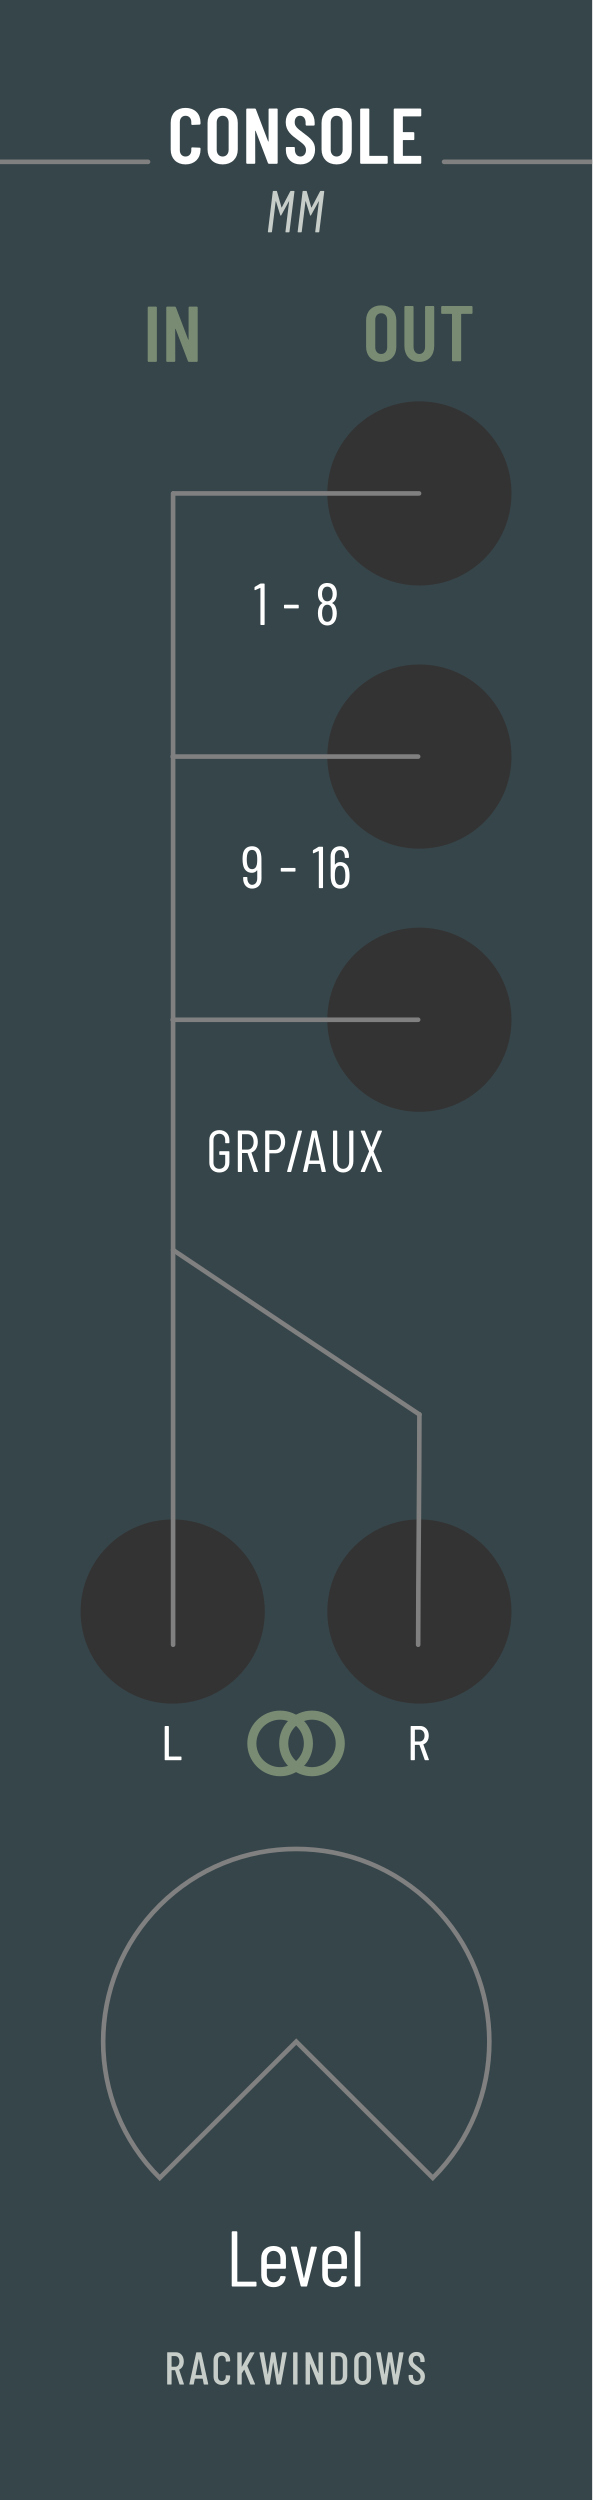
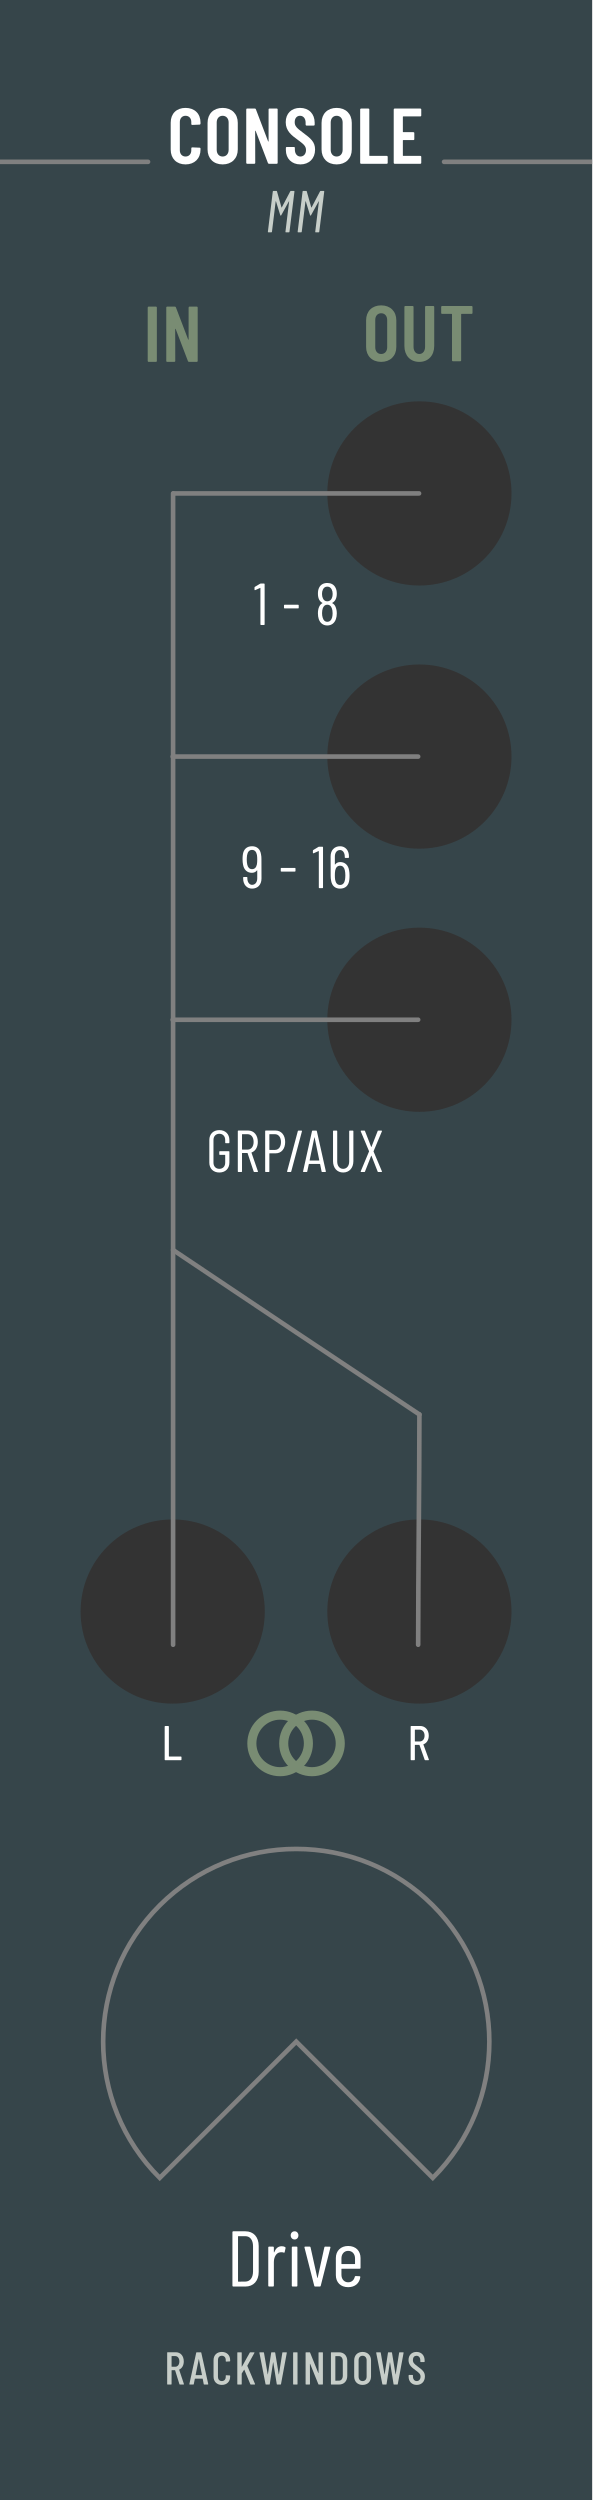
<svg xmlns="http://www.w3.org/2000/svg" width="90px" height="380px" version="1.1" xml:space="preserve" style="fill-rule:evenodd;clip-rule:evenodd;stroke-linecap:round;stroke-linejoin:round;stroke-miterlimit:1.5;">
  <rect id="Console-MM-Dark" x="0" y="0" width="90" height="380" style="fill:none;" />
  <clipPath id="_clip1">
    <rect x="0" y="0" width="90" height="380" />
  </clipPath>
  <g clip-path="url(#_clip1)">
    <g id="Background">
      <path id="bright" d="M90,379.995l0,-379.995l-90,0l0,379.995l90,0Z" style="fill:rgb(54,69,74);" />
      <circle cx="63.75" cy="244.953" r="14" style="fill:rgb(51,51,51);" />
      <circle cx="63.75" cy="75" r="14" style="fill:rgb(51,51,51);" />
      <circle cx="63.75" cy="115" r="14" style="fill:rgb(51,51,51);" />
      <circle cx="63.75" cy="155" r="14" style="fill:rgb(51,51,51);" />
      <circle cx="26.25" cy="244.953" r="14" style="fill:rgb(51,51,51);" />
      <path d="M67.5,24.6l22.5,0" style="fill:none;stroke:rgb(128,128,128);stroke-width:0.7px;" />
      <path d="M26.385,75l37.31,0" style="fill:none;stroke:rgb(128,128,128);stroke-width:0.7px;" />
      <path d="M26.25,115l37.31,0" style="fill:none;stroke:rgb(128,128,128);stroke-width:0.7px;" />
      <path d="M26.25,155l37.31,0" style="fill:none;stroke:rgb(128,128,128);stroke-width:0.7px;" />
      <path d="M26.309,190c37.437,25.041 0.034,0.072 37.441,25" style="fill:none;stroke:rgb(128,128,128);stroke-width:0.7px;" />
      <path d="M26.309,250l0,-175" style="fill:none;stroke:rgb(128,128,128);stroke-width:0.7px;" />
      <path d="M63.56,250c0,-10.693 0.19,-24.999 0.19,-35" style="fill:none;stroke:rgb(128,128,128);stroke-width:0.7px;" />
      <path d="M0,24.6l22.5,0" style="fill:none;stroke:rgb(128,128,128);stroke-width:0.7px;" />
      <g id="knobBgLargeThree">
        <g>
          <path d="M65.783,331.04c11.462,-11.44 11.462,-29.987 0,-41.426c-11.454,-11.432 -30.053,-11.432 -41.507,0c-11.462,11.439 -11.462,29.986 0,41.426l20.753,-20.713l20.754,20.713Z" style="fill:none;stroke:rgb(128,128,128);stroke-width:0.7px;stroke-linecap:butt;stroke-linejoin:miter;" />
        </g>
      </g>
    </g>
    <g id="Lables">
      <g id="Branding">
        <path d="M27.355,362.45l0.545,0c0.049,0 0.07,-0.028 0.056,-0.077l-0.72,-2.163c-0.007,-0.021 0,-0.028 0.014,-0.042c0.419,-0.182 0.685,-0.637 0.685,-1.232c0,-0.826 -0.482,-1.393 -1.204,-1.393l-1.252,0c-0.042,0 -0.07,0.028 -0.07,0.07l0,4.767c0,0.042 0.028,0.07 0.07,0.07l0.531,0c0.042,0 0.07,-0.028 0.07,-0.07l0,-2.079c0,-0.014 0.014,-0.028 0.028,-0.028l0.483,0c0.014,0 0.021,0 0.028,0.021l0.652,2.1c0.014,0.035 0.049,0.056 0.084,0.056Zm-1.247,-4.326l0.518,0c0.379,0 0.638,0.315 0.638,0.819c0,0.49 -0.259,0.805 -0.638,0.805l-0.518,0c-0.014,0 -0.028,-0.014 -0.028,-0.028l0,-1.568c0,-0.014 0.014,-0.028 0.028,-0.028Z" style="fill:rgb(199,206,201);fill-rule:nonzero;" />
        <path d="M31.043,362.45l0.546,0c0.049,0 0.07,-0.035 0.063,-0.077l-1.057,-4.76c-0.007,-0.042 -0.035,-0.063 -0.077,-0.063l-0.615,0c-0.042,0 -0.07,0.021 -0.077,0.063l-1.043,4.76c-0.007,0.042 0.014,0.077 0.063,0.077l0.532,0c0.042,0 0.07,-0.021 0.077,-0.063l0.161,-0.805c0,-0.014 0.021,-0.028 0.035,-0.028l1.126,0c0.014,0 0.035,0.014 0.035,0.028l0.154,0.805c0.007,0.042 0.035,0.063 0.077,0.063Zm-1.308,-1.456l0.475,-2.394c0.007,-0.028 0.021,-0.028 0.028,0l0.462,2.394c0,0.014 -0.007,0.028 -0.021,0.028l-0.923,0c-0.014,0 -0.021,-0.014 -0.021,-0.028Z" style="fill:rgb(199,206,201);fill-rule:nonzero;" />
        <path d="M33.717,362.506c0.764,0 1.267,-0.497 1.267,-1.267l0,-0.105c0,-0.042 -0.028,-0.07 -0.07,-0.07l-0.531,-0.028c-0.042,0 -0.07,0.028 -0.07,0.07l0,0.182c0,0.378 -0.238,0.637 -0.596,0.637c-0.357,0 -0.588,-0.259 -0.588,-0.637l0,-2.576c0,-0.385 0.231,-0.637 0.588,-0.637c0.358,0 0.596,0.252 0.596,0.637l0,0.182c0,0.042 0.028,0.07 0.07,0.07l0.531,-0.028c0.042,0 0.07,-0.028 0.07,-0.07l0,-0.112c0,-0.77 -0.503,-1.26 -1.267,-1.26c-0.756,0 -1.259,0.49 -1.259,1.26l0,2.485c0,0.77 0.503,1.267 1.259,1.267Z" style="fill:rgb(199,206,201);fill-rule:nonzero;" />
        <path d="M36.14,362.45l0.531,0c0.042,0 0.07,-0.028 0.07,-0.07l0,-1.575c0,-0.014 0,-0.028 0.007,-0.035l0.357,-0.567c0.014,-0.014 0.028,-0.014 0.035,0.007l0.91,2.184c0.014,0.042 0.042,0.056 0.077,0.056l0.581,0c0.049,0 0.077,-0.035 0.056,-0.084l-1.169,-2.744c-0.007,-0.014 -0.007,-0.028 0,-0.042l1.078,-1.946c0.028,-0.049 0.007,-0.084 -0.049,-0.084l-0.574,0c-0.035,0 -0.063,0.021 -0.084,0.049l-1.19,2.128c-0.014,0.028 -0.035,0.021 -0.035,-0.007l0,-2.1c0,-0.042 -0.028,-0.07 -0.07,-0.07l-0.531,0c-0.042,0 -0.07,0.028 -0.07,0.07l0,4.76c0,0.042 0.028,0.07 0.07,0.07Z" style="fill:rgb(199,206,201);fill-rule:nonzero;" />
        <path d="M40.438,362.45l0.497,0c0.042,0 0.063,-0.014 0.07,-0.063l0.503,-3.311c0,-0.021 0.021,-0.021 0.028,0l0.532,3.311c0.007,0.042 0.028,0.063 0.07,0.063l0.497,0c0.042,0 0.07,-0.021 0.077,-0.063l0.882,-4.76c0.007,-0.042 -0.014,-0.077 -0.063,-0.077l-0.546,0c-0.042,0 -0.063,0.021 -0.07,0.063l-0.518,3.283c-0.007,0.021 -0.021,0.021 -0.028,0l-0.539,-3.283c-0.007,-0.042 -0.028,-0.063 -0.07,-0.063l-0.469,0c-0.042,0 -0.063,0.014 -0.07,0.063l-0.503,3.283c-0.007,0.021 -0.021,0.021 -0.028,0l-0.567,-3.283c-0.007,-0.042 -0.035,-0.063 -0.077,-0.063l-0.553,0c-0.049,0 -0.07,0.035 -0.063,0.077l0.931,4.76c0.007,0.042 0.035,0.063 0.077,0.063Z" style="fill:rgb(199,206,201);fill-rule:nonzero;" />
        <path d="M44.624,362.45l0.531,0c0.042,0 0.07,-0.028 0.07,-0.07l0,-4.76c0,-0.042 -0.028,-0.07 -0.07,-0.07l-0.531,0c-0.042,0 -0.07,0.028 -0.07,0.07l0,4.76c0,0.042 0.028,0.07 0.07,0.07Z" style="fill:rgb(199,206,201);fill-rule:nonzero;" />
        <path d="M46.52,362.45l0.525,0c0.042,0 0.07,-0.028 0.07,-0.07l-0.007,-3.073c0,-0.028 0.028,-0.028 0.035,0l1.246,3.087c0.014,0.042 0.042,0.056 0.077,0.056l0.546,0c0.042,0 0.07,-0.028 0.07,-0.07l0,-4.76c0,-0.042 -0.028,-0.07 -0.07,-0.07l-0.525,0c-0.042,0 -0.07,0.028 -0.07,0.07l0,3.066c0,0.028 -0.028,0.035 -0.035,0.007l-1.246,-3.087c-0.014,-0.042 -0.042,-0.056 -0.077,-0.056l-0.539,0c-0.042,0 -0.07,0.028 -0.07,0.07l0,4.76c0,0.042 0.028,0.07 0.07,0.07Z" style="fill:rgb(199,206,201);fill-rule:nonzero;" />
        <path d="M50.371,362.45l1.147,0c0.771,0 1.267,-0.511 1.267,-1.323l0,-2.254c0,-0.812 -0.496,-1.323 -1.267,-1.323l-1.147,0c-0.042,0 -0.07,0.028 -0.07,0.07l0,4.76c0,0.042 0.028,0.07 0.07,0.07Zm0.601,-0.609l0,-3.682c0,-0.014 0.014,-0.028 0.028,-0.028l0.511,0c0.365,0 0.596,0.301 0.596,0.777l0,2.184c-0.007,0.476 -0.238,0.77 -0.596,0.77l-0.511,0.007c-0.014,0 -0.028,-0.014 -0.028,-0.028Z" style="fill:rgb(199,206,201);fill-rule:nonzero;" />
        <path d="M55.109,362.506c0.771,0 1.288,-0.504 1.288,-1.281l0,-2.443c0,-0.777 -0.517,-1.288 -1.288,-1.288c-0.763,0 -1.273,0.511 -1.273,1.288l0,2.443c0,0.777 0.51,1.281 1.273,1.281Zm0,-0.581c-0.364,0 -0.602,-0.273 -0.602,-0.672l0,-2.506c0,-0.399 0.238,-0.672 0.602,-0.672c0.372,0 0.617,0.273 0.617,0.672l0,2.506c0,0.399 -0.245,0.672 -0.617,0.672Z" style="fill:rgb(199,206,201);fill-rule:nonzero;" />
        <path d="M58.19,362.45l0.497,0c0.042,0 0.063,-0.014 0.07,-0.063l0.503,-3.311c0,-0.021 0.021,-0.021 0.028,0l0.532,3.311c0.007,0.042 0.028,0.063 0.07,0.063l0.497,0c0.042,0 0.07,-0.021 0.077,-0.063l0.882,-4.76c0.007,-0.042 -0.014,-0.077 -0.063,-0.077l-0.546,0c-0.042,0 -0.063,0.021 -0.07,0.063l-0.518,3.283c-0.007,0.021 -0.021,0.021 -0.028,0l-0.539,-3.283c-0.007,-0.042 -0.028,-0.063 -0.07,-0.063l-0.469,0c-0.042,0 -0.063,0.014 -0.07,0.063l-0.503,3.283c-0.007,0.021 -0.021,0.021 -0.028,0l-0.567,-3.283c-0.007,-0.042 -0.035,-0.063 -0.077,-0.063l-0.553,0c-0.049,0 -0.07,0.035 -0.063,0.077l0.931,4.76c0.007,0.042 0.035,0.063 0.077,0.063Z" style="fill:rgb(199,206,201);fill-rule:nonzero;" />
        <path d="M63.341,362.506c0.729,0 1.246,-0.504 1.246,-1.295c0,-0.672 -0.371,-0.966 -1.084,-1.498c-0.54,-0.399 -0.743,-0.588 -0.743,-0.987c0,-0.42 0.231,-0.651 0.546,-0.651c0.344,0 0.582,0.28 0.582,0.7l0,0.189c0,0.042 0.028,0.07 0.07,0.07l0.517,0c0.042,0 0.07,-0.028 0.07,-0.07l0,-0.175c0,-0.777 -0.489,-1.295 -1.239,-1.295c-0.707,0 -1.21,0.469 -1.21,1.232c0,0.763 0.503,1.134 1.042,1.533c0.505,0.371 0.785,0.567 0.785,0.994c0,0.406 -0.252,0.672 -0.582,0.672c-0.336,0 -0.574,-0.273 -0.574,-0.707l0,-0.154c0,-0.042 -0.028,-0.07 -0.07,-0.07l-0.517,0c-0.042,0 -0.07,0.028 -0.07,0.07l0,0.189c0,0.749 0.496,1.253 1.231,1.253Z" style="fill:rgb(199,206,201);fill-rule:nonzero;" />
        <path d="M28.2,24.991c1.368,0 2.279,-0.887 2.279,-2.255l0,-0.144c0,-0.084 -0.06,-0.144 -0.144,-0.144l-1.114,-0.048c-0.084,0 -0.144,0.06 -0.144,0.144l0,0.3c0,0.564 -0.349,0.948 -0.877,0.948c-0.516,0 -0.865,-0.384 -0.865,-0.948l0,-4.297c0,-0.564 0.349,-0.949 0.865,-0.949c0.528,0 0.877,0.385 0.877,0.949l0,0.3c0,0.096 0.06,0.144 0.144,0.144l1.114,-0.048c0.084,0 0.144,-0.072 0.144,-0.156l0,-0.144c0,-1.38 -0.911,-2.243 -2.279,-2.243c-1.356,0 -2.255,0.863 -2.255,2.243l0,4.093c0,1.368 0.899,2.254 2.255,2.254Z" style="fill:white;fill-rule:nonzero;" />
        <path d="M33.84,24.991c1.38,0 2.303,-0.899 2.303,-2.279l0,-4.033c0,-1.38 -0.923,-2.279 -2.303,-2.279c-1.38,0 -2.291,0.899 -2.291,2.279l0,4.033c0,1.38 0.911,2.279 2.291,2.279Zm0,-1.199c-0.552,0 -0.901,-0.42 -0.901,-1.02l0,-4.153c0,-0.6 0.349,-1.02 0.901,-1.02c0.552,0 0.913,0.42 0.913,1.02l0,4.153c0,0.6 -0.361,1.02 -0.913,1.02Z" style="fill:white;fill-rule:nonzero;" />
        <path d="M37.572,24.895l1.08,0c0.084,0 0.144,-0.06 0.144,-0.144l-0.012,-4.848c0,-0.048 0.048,-0.06 0.072,-0.012l1.872,4.896c0.024,0.072 0.084,0.108 0.168,0.108l1.164,0c0.084,0 0.144,-0.06 0.144,-0.144l0,-8.112c0,-0.084 -0.06,-0.144 -0.144,-0.144l-1.092,0c-0.084,0 -0.144,0.06 -0.144,0.144l0,4.836c0,0.06 -0.048,0.06 -0.072,0.012l-1.86,-4.884c-0.024,-0.072 -0.084,-0.108 -0.168,-0.108l-1.152,0c-0.084,0 -0.144,0.06 -0.144,0.144l0,8.112c0,0.084 0.06,0.144 0.144,0.144Z" style="fill:white;fill-rule:nonzero;" />
        <path d="M45.66,24.991c1.308,0 2.231,-0.875 2.231,-2.255c0,-1.177 -0.659,-1.693 -1.883,-2.605c-0.888,-0.66 -1.213,-0.96 -1.213,-1.56c0,-0.624 0.349,-0.973 0.805,-0.973c0.504,0 0.853,0.409 0.853,1.033l0,0.312c0,0.084 0.06,0.144 0.144,0.144l1.09,0c0.084,0 0.144,-0.06 0.144,-0.144l0,-0.288c0,-1.356 -0.887,-2.255 -2.231,-2.255c-1.284,0 -2.171,0.839 -2.171,2.171c0,1.344 0.911,2.016 1.823,2.676c0.84,0.625 1.261,0.925 1.261,1.561c0,0.6 -0.361,0.984 -0.853,0.984c-0.48,0 -0.841,-0.408 -0.841,-1.044l0,-0.264c0,-0.084 -0.06,-0.144 -0.144,-0.144l-1.078,0c-0.084,0 -0.144,0.06 -0.144,0.144l0,0.336c0,1.284 0.887,2.17 2.207,2.17Z" style="fill:white;fill-rule:nonzero;" />
        <path d="M51.168,24.991c1.38,0 2.303,-0.899 2.303,-2.279l0,-4.033c0,-1.38 -0.923,-2.279 -2.303,-2.279c-1.38,0 -2.291,0.899 -2.291,2.279l0,4.033c0,1.38 0.911,2.279 2.291,2.279Zm0,-1.199c-0.552,0 -0.901,-0.42 -0.901,-1.02l0,-4.153c0,-0.6 0.349,-1.02 0.901,-1.02c0.552,0 0.913,0.42 0.913,1.02l0,4.153c0,0.6 -0.361,1.02 -0.913,1.02Z" style="fill:white;fill-rule:nonzero;" />
        <path d="M54.889,24.895l3.898,0c0.084,0 0.144,-0.06 0.144,-0.144l0,-0.911c0,-0.084 -0.06,-0.144 -0.144,-0.144l-2.592,0c-0.036,0 -0.06,-0.024 -0.06,-0.06l0,-6.996c0,-0.084 -0.06,-0.144 -0.144,-0.144l-1.102,0c-0.084,0 -0.144,0.06 -0.144,0.144l0,8.111c0,0.084 0.06,0.143 0.144,0.143Z" style="fill:white;fill-rule:nonzero;" />
        <path d="M64.031,17.551l0,-0.911c0,-0.084 -0.06,-0.144 -0.144,-0.144l-3.898,0c-0.084,0 -0.144,0.06 -0.144,0.144l0,8.111c0,0.084 0.06,0.143 0.144,0.143l3.898,0c0.084,0 0.144,-0.059 0.144,-0.143l0,-0.911c0,-0.084 -0.06,-0.144 -0.144,-0.144l-2.592,0c-0.036,0 -0.06,-0.024 -0.06,-0.06l0,-2.281c0,-0.036 0.024,-0.061 0.06,-0.061l1.536,0c0.084,0 0.144,-0.059 0.144,-0.143l0,-0.923c0,-0.084 -0.06,-0.144 -0.144,-0.144l-1.536,0c-0.036,0 -0.06,-0.024 -0.06,-0.06l0,-2.269c0,-0.036 0.024,-0.061 0.06,-0.061l2.592,0c0.084,0 0.144,-0.059 0.144,-0.143Z" style="fill:white;fill-rule:nonzero;" />
        <path d="M40.789,35.318l0.45,0c0.045,0 0.09,-0.036 0.099,-0.09l0.566,-4.617c0,-0.036 0.036,-0.036 0.045,-0.009l0.648,2.097c0.009,0.054 0.045,0.072 0.081,0.072c0.027,0 0.063,-0.018 0.081,-0.072l1.152,-2.088c0.009,-0.027 0.045,-0.027 0.036,0.009l-0.558,4.608c-0.009,0.054 0.018,0.09 0.072,0.09l0.441,0c0.054,0 0.099,-0.036 0.099,-0.09l0.756,-6.12c0.009,-0.054 -0.027,-0.09 -0.081,-0.09l-0.45,0c-0.045,0 -0.081,0.018 -0.108,0.072l-1.287,2.439c-0.009,0.027 -0.045,0.027 -0.045,0l-0.684,-2.439c-0.009,-0.054 -0.045,-0.072 -0.081,-0.072l-0.458,0c-0.054,0 -0.09,0.036 -0.099,0.09l-0.747,6.12c-0.009,0.054 0.018,0.09 0.072,0.09Z" style="fill:rgb(199,206,201);fill-rule:nonzero;" />
        <path d="M45.316,35.318l0.45,0c0.045,0 0.09,-0.036 0.099,-0.09l0.566,-4.617c0,-0.036 0.036,-0.036 0.045,-0.009l0.648,2.097c0.009,0.054 0.045,0.072 0.081,0.072c0.027,0 0.063,-0.018 0.081,-0.072l1.152,-2.088c0.009,-0.027 0.045,-0.027 0.036,0.009l-0.558,4.608c-0.009,0.054 0.018,0.09 0.072,0.09l0.441,0c0.054,0 0.099,-0.036 0.099,-0.09l0.756,-6.12c0.009,-0.054 -0.027,-0.09 -0.081,-0.09l-0.45,0c-0.045,0 -0.081,0.018 -0.108,0.072l-1.287,2.439c-0.009,0.027 -0.045,0.027 -0.045,0l-0.684,-2.439c-0.009,-0.054 -0.045,-0.072 -0.081,-0.072l-0.458,0c-0.054,0 -0.09,0.036 -0.099,0.09l-0.747,6.12c-0.009,0.054 0.018,0.09 0.072,0.09Z" style="fill:rgb(199,206,201);fill-rule:nonzero;" />
      </g>
      <path d="M25.121,267.549l2.375,0c0.054,0 0.09,-0.036 0.09,-0.089l0,-0.378c0,-0.054 -0.036,-0.09 -0.09,-0.09l-1.791,0c-0.018,0 -0.036,-0.018 -0.036,-0.036l0,-4.509c0,-0.054 -0.036,-0.09 -0.09,-0.09l-0.458,0c-0.054,0 -0.09,0.036 -0.09,0.09l0,5.013c0,0.053 0.036,0.089 0.09,0.089Z" style="fill:white;fill-rule:nonzero;" />
      <path d="M64.652,267.549l0.467,0c0.063,0 0.09,-0.036 0.072,-0.099l-0.836,-2.277c-0.009,-0.026 0,-0.035 0.027,-0.044c0.495,-0.189 0.791,-0.675 0.791,-1.314c0,-0.865 -0.539,-1.467 -1.322,-1.467l-1.341,0c-0.054,0 -0.09,0.036 -0.09,0.09l0,5.021c0,0.054 0.036,0.09 0.09,0.09l0.458,0c0.054,0 0.09,-0.036 0.09,-0.09l0,-2.205c0,-0.018 0.018,-0.036 0.036,-0.036l0.631,0c0.018,0 0.027,0 0.036,0.027l0.783,2.232c0.018,0.054 0.063,0.072 0.108,0.072Zm-1.558,-4.644l0.667,0c0.459,0 0.774,0.361 0.774,0.91c0,0.549 -0.315,0.891 -0.774,0.891l-0.667,0c-0.018,0 -0.036,-0.018 -0.036,-0.036l0,-1.729c0,-0.018 0.018,-0.036 0.036,-0.036Z" style="fill:white;fill-rule:nonzero;" />
      <path d="M39.739,130.581c0,-0.27 -0.018,-0.504 -0.063,-0.711c-0.126,-0.828 -0.629,-1.241 -1.368,-1.241c-0.792,0 -1.304,0.458 -1.403,1.322c-0.027,0.207 -0.036,0.432 -0.036,0.666c0,0.306 0.027,0.576 0.072,0.801c0.126,0.765 0.611,1.25 1.349,1.25c0.325,0 0.595,-0.134 0.766,-0.368c0.027,-0.027 0.045,-0.018 0.045,0.009l0,1.206c0,0.585 -0.315,0.982 -0.793,0.982c-0.387,0 -0.711,-0.397 -0.711,-0.982l0,-0.126c0,-0.054 -0.036,-0.09 -0.09,-0.09l-0.458,0c-0.054,0 -0.09,0.036 -0.09,0.09l0,0.144c0,0.937 0.575,1.538 1.349,1.538c0.865,0 1.44,-0.601 1.44,-1.538l-0.009,-2.952Zm-1.431,1.531c-0.369,0 -0.621,-0.235 -0.72,-0.676c-0.054,-0.243 -0.081,-0.504 -0.081,-0.774c0,-0.234 0.018,-0.441 0.045,-0.657c0.09,-0.54 0.351,-0.82 0.756,-0.82c0.406,0 0.649,0.271 0.748,0.775c0.036,0.225 0.045,0.45 0.045,0.702c0,0.243 -0.009,0.495 -0.054,0.738c-0.099,0.468 -0.351,0.712 -0.739,0.712Z" style="fill:white;fill-rule:nonzero;" />
      <path d="M42.764,132.479l2.06,0c0.054,0 0.09,-0.035 0.09,-0.089l0,-0.378c0,-0.054 -0.036,-0.089 -0.09,-0.089l-2.06,0c-0.054,0 -0.09,0.035 -0.09,0.089l0,0.378c0,0.054 0.036,0.089 0.09,0.089Z" style="fill:white;fill-rule:nonzero;" />
      <path d="M48.407,128.728l-0.783,0.467c-0.036,0.027 -0.063,0.063 -0.063,0.108l0,0.323c0,0.063 0.045,0.099 0.108,0.072l0.747,-0.333c0.018,-0.009 0.045,0 0.045,0.027l0,5.517c0,0.054 0.036,0.09 0.09,0.09l0.458,0c0.054,0 0.09,-0.036 0.09,-0.09l0,-6.119c0,-0.053 -0.036,-0.089 -0.09,-0.089l-0.485,0c-0.036,0 -0.072,0 -0.117,0.027Z" style="fill:white;fill-rule:nonzero;" />
      <path d="M53.059,132.282c-0.126,-0.765 -0.611,-1.25 -1.349,-1.25c-0.325,0 -0.595,0.134 -0.766,0.368c-0.027,0.027 -0.045,0.018 -0.045,-0.009l0,-1.206c0,-0.585 0.315,-0.982 0.792,-0.982c0.388,0 0.712,0.397 0.712,0.982l0,0.126c0,0.054 0.036,0.09 0.09,0.09l0.458,0c0.054,0 0.09,-0.036 0.09,-0.09l0,-0.144c0,-0.937 -0.575,-1.538 -1.349,-1.538c-0.865,0 -1.44,0.601 -1.44,1.538l0.009,2.952c0,0.27 0.018,0.504 0.063,0.711c0.126,0.828 0.629,1.241 1.368,1.241c0.792,0 1.304,-0.458 1.403,-1.322c0.027,-0.207 0.036,-0.432 0.036,-0.666c0,-0.306 -0.027,-0.576 -0.072,-0.801Zm-0.611,1.413c-0.09,0.54 -0.351,0.82 -0.757,0.82c-0.405,0 -0.648,-0.271 -0.747,-0.775c-0.036,-0.225 -0.045,-0.45 -0.045,-0.702c0,-0.243 0.009,-0.495 0.054,-0.738c0.099,-0.468 0.351,-0.712 0.738,-0.712c0.37,0 0.622,0.235 0.721,0.676c0.054,0.243 0.081,0.504 0.081,0.774c0,0.234 -0.018,0.441 -0.045,0.657Z" style="fill:white;fill-rule:nonzero;" />
      <path d="M33.338,178.221c0.919,0 1.53,-0.592 1.53,-1.502l0,-1.647c0,-0.054 -0.036,-0.089 -0.09,-0.089l-1.359,0c-0.054,0 -0.09,0.035 -0.09,0.089l0,0.378c0,0.054 0.036,0.089 0.09,0.089l0.775,0c0.018,0 0.036,0.018 0.036,0.036l0,1.153c0,0.558 -0.351,0.937 -0.892,0.937c-0.531,0 -0.891,-0.379 -0.891,-0.937l0,-3.456c0,-0.558 0.36,-0.937 0.891,-0.937c0.541,0 0.892,0.379 0.892,0.937l0,0.405c0,0.054 0.036,0.09 0.09,0.09l0.458,0c0.054,0 0.09,-0.036 0.09,-0.09l0,-0.387c0,-0.919 -0.611,-1.511 -1.53,-1.511c-0.918,0 -1.52,0.592 -1.52,1.502l0,3.438c0,0.91 0.602,1.502 1.52,1.502Z" style="fill:white;fill-rule:nonzero;" />
      <path d="M38.667,178.149l0.467,0c0.063,0 0.09,-0.036 0.072,-0.099l-0.98,-2.834c-0.009,-0.027 0,-0.036 0.027,-0.045c0.576,-0.216 0.935,-0.801 0.935,-1.602c0,-1.036 -0.593,-1.727 -1.467,-1.727l-1.484,0c-0.054,0 -0.09,0.035 -0.09,0.089l0,6.128c0,0.054 0.036,0.09 0.09,0.09l0.458,0c0.054,0 0.09,-0.036 0.09,-0.09l0,-2.772c0,-0.018 0.018,-0.036 0.036,-0.036l0.774,0c0.018,0 0.027,0 0.036,0.027l0.928,2.799c0.018,0.045 0.063,0.072 0.108,0.072Zm-1.846,-5.751l0.81,0c0.55,0 0.919,0.46 0.919,1.18c0,0.702 -0.369,1.162 -0.919,1.162l-0.81,0c-0.018,0 -0.036,-0.018 -0.036,-0.036l0,-2.27c0,-0.018 0.018,-0.036 0.036,-0.036Z" style="fill:white;fill-rule:nonzero;" />
      <path d="M41.879,171.842l-1.484,0c-0.054,0 -0.09,0.035 -0.09,0.089l0,6.128c0,0.054 0.036,0.09 0.09,0.09l0.458,0c0.054,0 0.09,-0.036 0.09,-0.09l0,-2.718c0,-0.018 0.018,-0.036 0.036,-0.036l0.928,0c0.864,0 1.439,-0.683 1.439,-1.718c0,-1.044 -0.584,-1.745 -1.467,-1.745Zm-0.081,2.943l-0.819,0c-0.018,0 -0.036,-0.018 -0.036,-0.036l0,-2.315c0,-0.018 0.018,-0.036 0.036,-0.036l0.819,0c0.541,0 0.91,0.469 0.91,1.198c0,0.729 -0.369,1.189 -0.91,1.189Z" style="fill:white;fill-rule:nonzero;" />
      <path d="M43.72,178.149l0.45,0c0.054,0 0.09,-0.036 0.099,-0.081l1.629,-6.118c0.018,-0.063 -0.018,-0.099 -0.081,-0.099l-0.45,0c-0.054,0 -0.09,0.036 -0.099,0.081l-1.629,6.118c-0.018,0.063 0.018,0.099 0.081,0.099Z" style="fill:white;fill-rule:nonzero;" />
      <path d="M48.98,178.149l0.468,0c0.063,0 0.09,-0.045 0.081,-0.099l-1.368,-6.118c-0.009,-0.054 -0.045,-0.081 -0.099,-0.081l-0.539,0c-0.054,0 -0.09,0.027 -0.099,0.081l-1.359,6.118c-0.009,0.054 0.018,0.099 0.081,0.099l0.459,0c0.054,0 0.09,-0.027 0.099,-0.081l0.234,-1.116c0,-0.018 0.027,-0.036 0.045,-0.036l1.628,0c0.018,0 0.045,0.018 0.045,0.036l0.225,1.116c0.009,0.054 0.045,0.081 0.099,0.081Zm-1.916,-1.789l0.719,-3.467c0.009,-0.036 0.027,-0.036 0.036,0l0.711,3.467c0,0.018 -0.009,0.036 -0.027,0.036l-1.412,0c-0.018,0 -0.027,-0.018 -0.027,-0.036Z" style="fill:white;fill-rule:nonzero;" />
      <path d="M52.157,178.221c0.937,0 1.557,-0.691 1.557,-1.735l0,-4.545c0,-0.054 -0.036,-0.09 -0.09,-0.09l-0.458,0c-0.054,0 -0.09,0.036 -0.09,0.09l0,4.617c0,0.657 -0.369,1.107 -0.919,1.107c-0.54,0 -0.9,-0.45 -0.9,-1.107l0,-4.617c0,-0.054 -0.036,-0.09 -0.09,-0.09l-0.458,0c-0.054,0 -0.09,0.036 -0.09,0.09l0,4.545c0,1.044 0.62,1.735 1.538,1.735Z" style="fill:white;fill-rule:nonzero;" />
      <path d="M54.903,178.149l0.477,0c0.045,0 0.081,-0.018 0.099,-0.072l0.936,-2.384c0.009,-0.036 0.045,-0.036 0.054,0l0.935,2.384c0.018,0.054 0.054,0.072 0.099,0.072l0.477,0c0.063,0 0.099,-0.045 0.072,-0.108l-1.269,-3.005c-0.009,-0.018 -0.009,-0.036 0,-0.054l1.269,-3.023c0.027,-0.063 -0.009,-0.108 -0.072,-0.108l-0.477,0c-0.045,0 -0.081,0.018 -0.099,0.072l-0.935,2.393c-0.009,0.036 -0.045,0.036 -0.054,0l-0.936,-2.393c-0.018,-0.054 -0.054,-0.072 -0.099,-0.072l-0.477,0c-0.063,0 -0.099,0.045 -0.072,0.108l1.26,3.014c0.009,0.018 0.009,0.036 0,0.054l-1.26,3.014c-0.027,0.063 0.009,0.108 0.072,0.108Z" style="fill:white;fill-rule:nonzero;" />
      <path d="M39.531,88.728l-0.783,0.467c-0.036,0.027 -0.063,0.063 -0.063,0.108l0,0.323c0,0.063 0.045,0.099 0.108,0.072l0.747,-0.333c0.018,-0.009 0.045,0 0.045,0.027l0,5.517c0,0.054 0.036,0.09 0.09,0.09l0.458,0c0.054,0 0.09,-0.036 0.09,-0.09l0,-6.119c0,-0.053 -0.036,-0.089 -0.09,-0.089l-0.485,0c-0.036,0 -0.072,0 -0.117,0.027Z" style="fill:white;fill-rule:nonzero;" />
      <path d="M43.257,92.479l2.06,0c0.054,0 0.09,-0.035 0.09,-0.089l0,-0.378c0,-0.054 -0.036,-0.089 -0.09,-0.089l-2.06,0c-0.054,0 -0.09,0.035 -0.09,0.089l0,0.378c0,0.054 0.036,0.089 0.09,0.089Z" style="fill:white;fill-rule:nonzero;" />
      <path d="M50.511,91.634c0.216,-0.117 0.378,-0.287 0.494,-0.504c0.126,-0.234 0.189,-0.54 0.189,-0.891c0,-0.378 -0.072,-0.693 -0.216,-0.945c-0.233,-0.45 -0.683,-0.683 -1.232,-0.683c-0.568,0 -1.009,0.251 -1.233,0.701c-0.135,0.252 -0.189,0.558 -0.189,0.918c0,0.36 0.063,0.675 0.189,0.918c0.117,0.217 0.278,0.378 0.485,0.486c0.027,0.018 0.027,0.036 0,0.054c-0.225,0.126 -0.395,0.305 -0.503,0.585c-0.117,0.261 -0.171,0.585 -0.171,0.963c0,0.324 0.045,0.612 0.126,0.864c0.215,0.621 0.674,0.971 1.296,0.971c0.639,0 1.107,-0.359 1.313,-0.971c0.081,-0.234 0.135,-0.522 0.135,-0.855c0,-0.414 -0.081,-0.765 -0.207,-1.044c-0.107,-0.244 -0.269,-0.405 -0.476,-0.513c-0.027,-0.018 -0.027,-0.036 0,-0.054Zm-1.432,-2.016c0.126,-0.288 0.351,-0.451 0.667,-0.451c0.315,0 0.54,0.163 0.666,0.424c0.099,0.18 0.153,0.405 0.153,0.684c0,0.261 -0.045,0.477 -0.126,0.648c-0.117,0.297 -0.369,0.478 -0.693,0.478c-0.307,0 -0.532,-0.154 -0.658,-0.442c-0.09,-0.171 -0.144,-0.405 -0.144,-0.675c0,-0.27 0.045,-0.486 0.135,-0.666Zm1.405,4.221c-0.108,0.432 -0.369,0.676 -0.738,0.676c-0.352,0 -0.595,-0.235 -0.703,-0.649c-0.063,-0.189 -0.09,-0.405 -0.09,-0.657c0,-0.297 0.036,-0.54 0.108,-0.738c0.126,-0.36 0.36,-0.559 0.685,-0.559c0.324,0 0.558,0.181 0.684,0.523c0.081,0.198 0.126,0.468 0.126,0.774c0,0.234 -0.027,0.45 -0.072,0.63Z" style="fill:white;fill-rule:nonzero;" />
-       <path d="M35.341,347.555l3.526,0c0.072,0 0.12,-0.048 0.12,-0.12l0,-0.503c0,-0.072 -0.048,-0.119 -0.12,-0.119l-2.748,0c-0.024,0 -0.048,-0.024 -0.048,-0.048l0,-7.488c0,-0.072 -0.048,-0.12 -0.12,-0.12l-0.61,0c-0.072,0 -0.12,0.048 -0.12,0.12l0,8.158c0,0.072 0.048,0.12 0.12,0.12Z" style="fill:white;fill-rule:nonzero;" />
-       <path d="M43.463,344.723l0,-1.499c0,-1.081 -0.718,-1.835 -1.883,-1.835c-1.141,0 -1.871,0.754 -1.871,1.835l0,2.592c0,1.105 0.73,1.835 1.871,1.835c1.057,0 1.716,-0.599 1.847,-1.535c0.012,-0.072 -0.036,-0.132 -0.107,-0.132l-0.599,-0.024c-0.072,0 -0.108,0.036 -0.132,0.108c-0.108,0.492 -0.481,0.841 -1.009,0.841c-0.6,0 -1.021,-0.469 -1.021,-1.141l0,-0.877c0,-0.024 0.024,-0.048 0.048,-0.048l2.736,0c0.072,0 0.12,-0.048 0.12,-0.12Zm-1.883,-2.592c0.624,0 1.045,0.468 1.045,1.153l0,0.804c0,0.025 -0.024,0.049 -0.048,0.049l-1.97,0c-0.024,0 -0.048,-0.024 -0.048,-0.049l0,-0.804c0,-0.685 0.421,-1.153 1.021,-1.153Z" style="fill:white;fill-rule:nonzero;" />
-       <path d="M45.834,347.555l0.72,0c0.072,0 0.12,-0.036 0.132,-0.108l1.474,-5.819c0.024,-0.072 -0.012,-0.131 -0.096,-0.131l-0.695,-0.012c-0.072,0 -0.12,0.036 -0.132,0.107l-1.019,4.645c-0.012,0.048 -0.036,0.048 -0.048,0l-1.031,-4.644c-0.012,-0.072 -0.06,-0.108 -0.132,-0.108l-0.695,0c-0.084,0 -0.12,0.048 -0.096,0.132l1.487,5.83c0.012,0.072 0.059,0.108 0.131,0.108Z" style="fill:white;fill-rule:nonzero;" />
-       <path d="M52.739,344.723l0,-1.499c0,-1.081 -0.718,-1.835 -1.883,-1.835c-1.141,0 -1.871,0.754 -1.871,1.835l0,2.592c0,1.105 0.73,1.835 1.871,1.835c1.057,0 1.716,-0.599 1.847,-1.535c0.012,-0.072 -0.036,-0.132 -0.107,-0.132l-0.599,-0.024c-0.072,0 -0.108,0.036 -0.132,0.108c-0.108,0.492 -0.481,0.841 -1.009,0.841c-0.6,0 -1.021,-0.469 -1.021,-1.141l0,-0.877c0,-0.024 0.024,-0.048 0.048,-0.048l2.736,0c0.072,0 0.12,-0.048 0.12,-0.12Zm-1.883,-2.592c0.624,0 1.045,0.468 1.045,1.153l0,0.804c0,0.025 -0.024,0.049 -0.048,0.049l-1.97,0c-0.024,0 -0.048,-0.024 -0.048,-0.049l0,-0.804c0,-0.685 0.421,-1.153 1.021,-1.153Z" style="fill:white;fill-rule:nonzero;" />
-       <path d="M54.049,347.555l0.61,0c0.072,0 0.12,-0.048 0.12,-0.12l0,-8.158c0,-0.072 -0.048,-0.12 -0.12,-0.12l-0.61,0c-0.072,0 -0.12,0.048 -0.12,0.12l0,8.158c0,0.072 0.048,0.12 0.12,0.12Z" style="fill:white;fill-rule:nonzero;" />
+       <path d="M35.449,347.555l1.847,0c1.237,0 2.027,-0.862 2.027,-2.231l0,-3.937c0,-1.368 -0.79,-2.23 -2.027,-2.23l-1.847,0c-0.072,0 -0.12,0.047 -0.12,0.119l0,8.159c0,0.072 0.048,0.12 0.12,0.12Zm0.73,-0.79l0,-6.818c0,-0.024 0.024,-0.048 0.048,-0.048l1.057,0c0.732,0 1.177,0.588 1.177,1.524l0,3.865c-0.012,0.936 -0.469,1.513 -1.177,1.513l-1.057,0.012c-0.024,0 -0.048,-0.024 -0.048,-0.048Z" style="fill:white;fill-rule:nonzero;" />
+       <path d="M42.828,341.425c-0.576,0 -0.936,0.372 -1.14,0.912c-0.024,0.036 -0.06,0.036 -0.06,-0.012l0,-0.72c0,-0.072 -0.048,-0.12 -0.12,-0.12l-0.612,0c-0.072,0 -0.12,0.048 -0.12,0.12l0,5.83c0,0.072 0.048,0.12 0.12,0.12l0.612,0c0.072,0 0.12,-0.048 0.12,-0.12l0,-3.599c0,-0.816 0.408,-1.451 0.984,-1.487c0.192,-0.036 0.372,-0.012 0.504,0.048c0.084,0.024 0.144,0.012 0.156,-0.072l0.132,-0.612c0.012,-0.06 0,-0.12 -0.06,-0.156c-0.12,-0.072 -0.276,-0.132 -0.516,-0.132Z" style="fill:white;fill-rule:nonzero;" />
+       <path d="M44.784,340.403c0.336,0 0.575,-0.264 0.575,-0.635c0,-0.348 -0.239,-0.611 -0.575,-0.611c-0.348,0 -0.599,0.263 -0.599,0.611c0,0.371 0.251,0.635 0.599,0.635Zm-0.311,7.152l0.61,0c0.072,0 0.12,-0.048 0.12,-0.12l0,-5.831c0,-0.072 -0.048,-0.119 -0.12,-0.119l-0.61,0c-0.072,0 -0.12,0.047 -0.12,0.119l0,5.831c0,0.072 0.048,0.12 0.12,0.12Z" style="fill:white;fill-rule:nonzero;" />
+       <path d="M47.898,347.555l0.72,0c0.072,0 0.12,-0.036 0.132,-0.108l1.474,-5.819c0.024,-0.072 -0.012,-0.131 -0.096,-0.131l-0.695,-0.012c-0.072,0 -0.12,0.036 -0.132,0.107l-1.019,4.645c-0.012,0.048 -0.036,0.048 -0.048,0l-1.031,-4.644c-0.012,-0.072 -0.06,-0.108 -0.132,-0.108l-0.695,0c-0.084,0 -0.12,0.048 -0.096,0.132l1.487,5.83c0.012,0.072 0.059,0.108 0.131,0.108Z" style="fill:white;fill-rule:nonzero;" />
+       <path d="M54.803,344.723l0,-1.499c0,-1.081 -0.718,-1.835 -1.883,-1.835c-1.141,0 -1.871,0.754 -1.871,1.835l0,2.592c0,1.105 0.73,1.835 1.871,1.835c1.057,0 1.716,-0.599 1.847,-1.535c0.012,-0.072 -0.036,-0.132 -0.107,-0.132l-0.599,-0.024c-0.072,0 -0.108,0.036 -0.132,0.108c-0.108,0.492 -0.481,0.841 -1.009,0.841c-0.6,0 -1.021,-0.469 -1.021,-1.141l0,-0.877c0,-0.024 0.024,-0.048 0.048,-0.048l2.736,0c0.072,0 0.12,-0.048 0.12,-0.12Zm-1.883,-2.592c0.624,0 1.045,0.468 1.045,1.153l0,0.804c0,0.025 -0.024,0.049 -0.048,0.049l-1.97,0c-0.024,0 -0.048,-0.024 -0.048,-0.049l0,-0.804c0,-0.685 0.421,-1.153 1.021,-1.153Z" style="fill:white;fill-rule:nonzero;" />
      <path d="M57.939,55.006c1.38,0 2.303,-0.898 2.303,-2.278l0,-4.033c0,-1.38 -0.923,-2.279 -2.303,-2.279c-1.38,0 -2.291,0.899 -2.291,2.279l0,4.033c0,1.38 0.911,2.278 2.291,2.278Zm0,-1.198c-0.552,0 -0.901,-0.42 -0.901,-1.02l0,-4.153c0,-0.601 0.349,-1.021 0.901,-1.021c0.552,0 0.913,0.42 0.913,1.021l0,4.153c0,0.6 -0.361,1.02 -0.913,1.02Z" style="fill:rgb(121,140,115);fill-rule:nonzero;" />
      <path d="M63.735,55.006c1.356,0 2.267,-0.958 2.267,-2.422l0,-5.928c0,-0.084 -0.06,-0.144 -0.144,-0.144l-1.102,0c-0.084,0 -0.144,0.06 -0.144,0.144l0,6.072c0,0.636 -0.349,1.08 -0.877,1.08c-0.528,0 -0.877,-0.444 -0.877,-1.08l0,-6.072c0,-0.084 -0.06,-0.144 -0.144,-0.144l-1.102,0c-0.084,0 -0.144,0.06 -0.144,0.144l0,5.928c0,1.464 0.899,2.422 2.267,2.422Z" style="fill:rgb(121,140,115);fill-rule:nonzero;" />
      <path d="M71.678,46.512l-4.474,0c-0.084,0 -0.144,0.06 -0.144,0.144l0,0.911c0,0.083 0.06,0.143 0.144,0.143l1.44,0c0.036,0 0.06,0.024 0.06,0.06l0,6.996c0,0.084 0.06,0.144 0.144,0.144l1.102,0c0.084,0 0.144,-0.06 0.144,-0.144l0,-6.996c0,-0.036 0.024,-0.06 0.06,-0.06l1.524,0c0.084,0 0.144,-0.06 0.144,-0.143l0,-0.911c0,-0.084 -0.06,-0.144 -0.144,-0.144Z" style="fill:rgb(121,140,115);fill-rule:nonzero;" />
      <path d="M22.596,55.006l1.103,0c0.084,0 0.144,-0.06 0.144,-0.144l0,-8.111c0,-0.084 -0.06,-0.144 -0.144,-0.144l-1.103,0c-0.084,0 -0.144,0.06 -0.144,0.144l0,8.111c0,0.084 0.06,0.144 0.144,0.144Z" style="fill:rgb(121,140,115);fill-rule:nonzero;" />
      <path d="M25.416,55.006l1.08,0c0.084,0 0.144,-0.06 0.144,-0.144l-0.012,-4.848c0,-0.048 0.048,-0.06 0.072,-0.012l1.872,4.896c0.024,0.072 0.084,0.108 0.168,0.108l1.164,0c0.084,0 0.144,-0.06 0.144,-0.144l0,-8.112c0,-0.084 -0.06,-0.144 -0.144,-0.144l-1.092,0c-0.084,0 -0.144,0.06 -0.144,0.144l0,4.836c0,0.06 -0.048,0.06 -0.072,0.012l-1.86,-4.884c-0.024,-0.072 -0.084,-0.108 -0.168,-0.108l-1.152,0c-0.084,0 -0.144,0.06 -0.144,0.144l0,8.112c0,0.084 0.06,0.144 0.144,0.144Z" style="fill:rgb(121,140,115);fill-rule:nonzero;" />
      <circle cx="42.579" cy="265" r="4.298" style="fill:none;stroke:rgb(121,140,115);stroke-width:1.38px;stroke-linecap:square;stroke-linejoin:miter;" />
      <circle cx="47.421" cy="265" r="4.298" style="fill:none;stroke:rgb(121,140,115);stroke-width:1.38px;stroke-linecap:square;stroke-linejoin:miter;" />
    </g>
  </g>
</svg>
